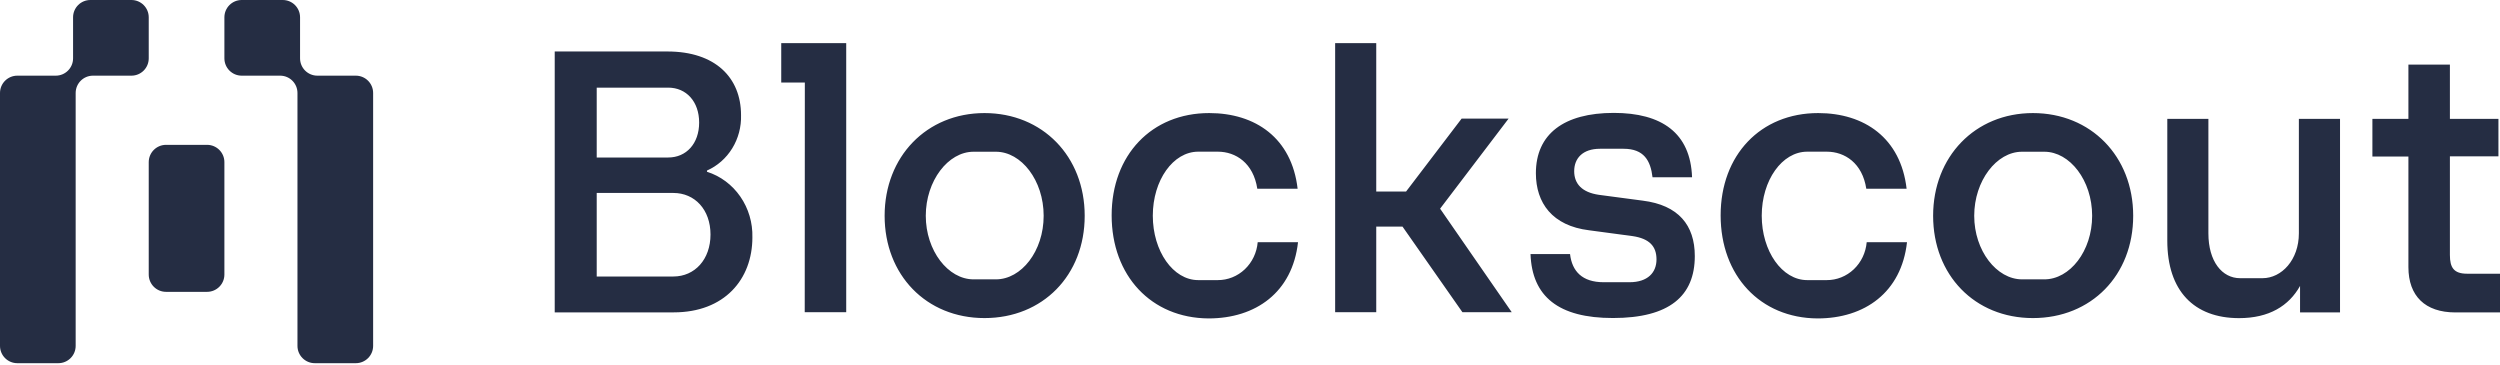
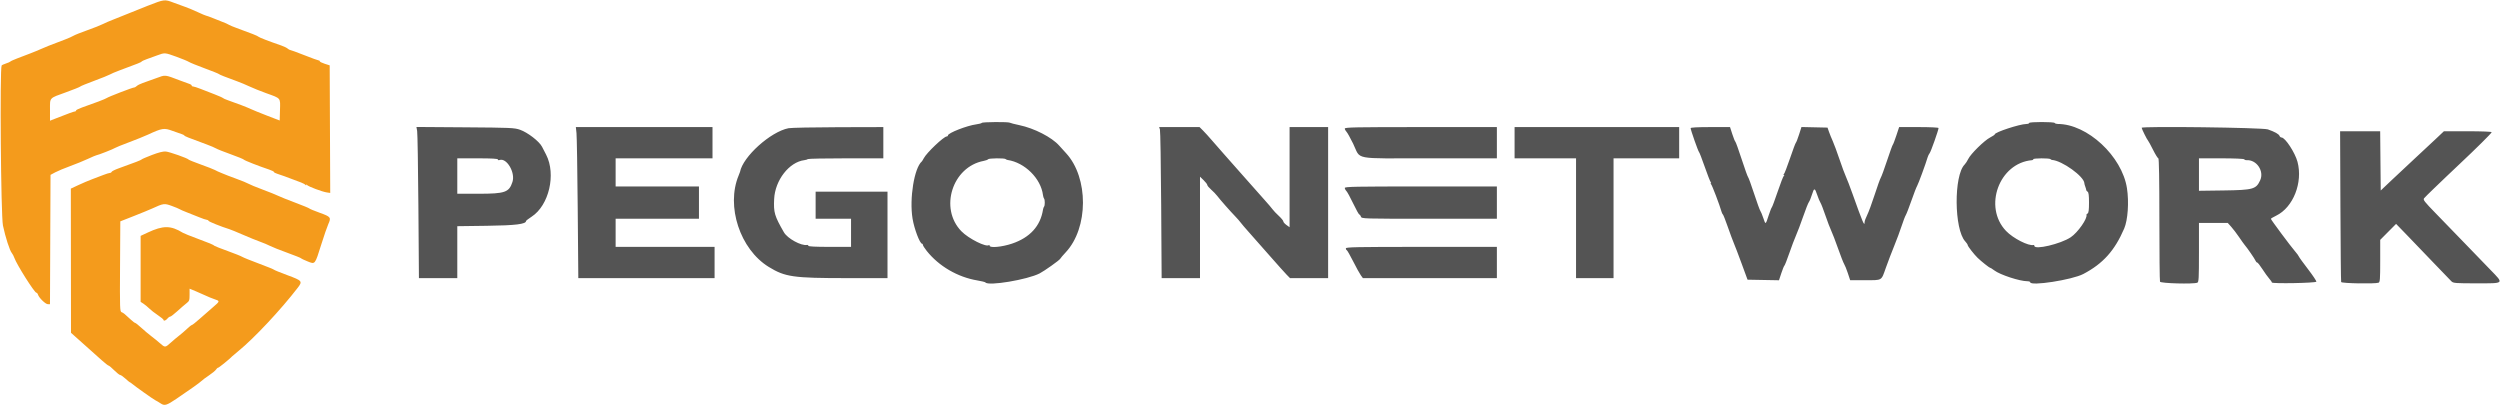
- <svg xmlns="http://www.w3.org/2000/svg" fill="none" height="73" viewBox="0 0 500 73" width="500">
-   <path clip-rule="evenodd" d="m26.284 0c1.913 0 3.463 1.55 3.463 3.463v8.207c0 1.913-1.55 3.463-3.463 3.463h-7.688c-1.913 0-3.463 1.55-3.463 3.463v50.578c0 1.913-1.55 3.463-3.463 3.463h-8.207c-1.913 0-3.463-1.55-3.463-3.463v-50.578c0-1.913 1.55-3.463 3.463-3.463h7.688c1.913 0 3.463-1.55 3.463-3.463v-8.207c0-1.913 1.55-3.463 3.463-3.463zm30.265 0c1.913 0 3.463 1.55 3.463 3.463v8.207c0 1.913 1.55 3.463 3.463 3.463h7.688c1.913 0 3.463 1.55 3.463 3.463v50.578c0 1.913-1.55 3.463-3.463 3.463h-8.207c-1.913 0-3.463-1.55-3.463-3.463v-50.578c0-1.913-1.55-3.463-3.463-3.463h-7.688c-1.913 0-3.463-1.55-3.463-3.463v-8.207c0-1.913 1.55-3.463 3.463-3.463zm-15.133 28.968c1.913 0 3.463 1.55 3.463 3.463v22.475c0 1.913-1.55 3.463-3.463 3.463h-8.207c-1.913 0-3.463-1.55-3.463-3.463v-22.475c0-1.913 1.55-3.463 3.463-3.463zm114.832-12.466h4.719l-.022 45.938h8.298v-53.809h-12.995zm-22.758-6.207h-22.546v52.179h23.798c10.143 0 15.735-6.602 15.735-14.998.077-2.921-.77-5.788-2.411-8.159s-3.984-4.115-6.67-4.964v-.244c2.077-.917 3.838-2.467 5.054-4.445 1.215-1.978 1.828-4.293 1.757-6.641 0-7.511-5.167-12.727-14.717-12.727zm6.34 14.218c0 4.215-2.583 6.987-6.184 6.987h-14.303v-13.973h14.303c3.601 0 6.184 2.771 6.184 6.987zm2.271 22.392c0 4.972-3.132 8.396-7.437 8.396h-15.321v-16.71h15.321c4.305 0 7.437 3.342 7.437 8.314zm34.824-3.749c0-11.819 8.388-20.541 19.974-20.541s20.04 8.64 20.04 20.541c0 11.901-8.376 20.459-20.04 20.459s-19.974-8.64-19.974-20.459zm17.782 12.716h4.473c5.089 0 9.551-5.624 9.551-12.716s-4.473-12.809-9.551-12.809h-4.473c-5.088 0-9.551 5.822-9.551 12.809s4.463 12.716 9.551 12.716zm47.126-33.257c-11.507 0-19.503 8.396-19.503 20.459s7.906 20.541 19.38 20.611c9.439 0 16.775-5.217 17.894-15.243h-8.064c-.176 2.076-1.095 4.006-2.573 5.41-1.479 1.404-3.41 2.178-5.411 2.17h-3.915c-5.01 0-9.08-5.776-9.08-12.879s4.07-12.809 9.08-12.809h3.915c3.601 0 7.123 2.282 7.906 7.418h8.063c-1.174-10.166-8.454-15.138-17.692-15.138zm25.196-13.985h8.22v29.682h5.961l11.116-14.591h9.394l-13.7 18.014 14.326 20.704h-9.863l-11.978-17.117h-5.256v17.117h-8.22zm46.981 42.188h-7.906c.302 8.477 5.592 12.797 16.495 12.786 11.273 0 16.361-4.402 16.361-12.39 0-6.195-3.288-10.189-10.411-11.085l-8.779-1.165c-3.366-.489-4.932-2.201-4.932-4.728 0-2.527 1.644-4.483 5.167-4.483h4.708c4.071 0 5.401 2.364 5.793 5.706h7.906c-.301-8.885-6.094-12.879-15.656-12.879-9.987 0-15.579 4.239-15.579 12.064 0 5.95 3.288 10.515 10.647 11.412l8.701 1.165c3.366.501 4.775 2.049 4.775 4.658 0 2.608-1.722 4.565-5.402 4.565h-5.178c-4.283 0-6.318-2.201-6.71-5.624zm30.117-7.744c0-12.064 7.985-20.459 19.504-20.459 9.237 0 16.518 4.972 17.692 15.138h-8.063c-.783-5.135-4.306-7.418-7.907-7.418h-3.914c-5.021 0-9.092 5.706-9.092 12.809s4.071 12.879 9.092 12.879h3.914c2.001.008 3.932-.766 5.411-2.17s2.397-3.335 2.574-5.41h8.063c-1.118 10.026-8.455 15.243-17.893 15.243-11.463-.07-19.381-8.547-19.381-20.611zm62.459-20.459c-11.586 0-19.962 8.722-19.962 20.541 0 11.819 8.286 20.459 19.962 20.459 11.675 0 20.052-8.559 20.052-20.459 0-11.901-8.466-20.541-20.052-20.541zm2.281 33.257h-4.451c-5.088 0-9.573-5.729-9.573-12.716s4.463-12.809 9.551-12.809h4.473c5.089 0 9.562 5.717 9.562 12.809s-4.473 12.716-9.562 12.716zm24.592-7.744v-24.36h8.22v22.905c0 5.624 2.74 8.966 6.341 8.966h4.473c3.836 0 7.281-3.668 7.281-8.966v-22.905h8.231v38.718h-7.996v-5.298c-2.237 3.994-6.185 6.439-12.213 6.439-9.013-.012-14.337-5.473-14.337-15.499zm48.223-16.826v22.125c0 5.787 3.355 9.048 9.371 9.059h8.947v-7.744h-6.576c-2.661 0-3.444-1.223-3.444-3.749v-19.726h9.707v-7.499h-9.707v-10.853h-8.298v10.853h-7.202v7.534z" fill="#252d43" fill-rule="evenodd" />
+ <svg xmlns="http://www.w3.org/2000/svg" id="svg" version="1.1" width="400" height="64.904" viewBox="0, 0, 400,64.904">
+   <g id="svgg">
+     <path id="path0" d="M23.667 0.910 C 22.429 1.393,20.967 1.979,20.417 2.213 C 19.867 2.448,18.892 2.839,18.250 3.082 C 17.608 3.326,16.801 3.672,16.456 3.852 C 16.111 4.032,14.995 4.474,13.976 4.834 C 12.958 5.195,11.965 5.591,11.770 5.714 C 11.576 5.838,10.967 6.109,10.417 6.317 C 7.898 7.271,7.205 7.544,6.583 7.830 C 6.217 7.999,5.429 8.323,4.833 8.551 C 4.237 8.778,3.300 9.137,2.750 9.347 C 2.200 9.557,1.712 9.779,1.667 9.840 C 1.621 9.902,1.303 10.043,0.961 10.155 C 0.618 10.266,0.305 10.411,0.265 10.475 C -0.046 10.979,0.144 34.527,0.472 36.083 C 0.871 37.972,1.555 40.094,1.893 40.486 C 2.017 40.631,2.198 40.975,2.293 41.250 C 2.661 42.311,5.517 46.833,5.818 46.833 C 5.906 46.833,6.021 46.969,6.073 47.136 C 6.238 47.654,7.278 48.667,7.646 48.667 L 7.997 48.667 8.040 38.322 L 8.083 27.978 8.833 27.575 C 9.246 27.354,10.319 26.906,11.219 26.579 C 12.119 26.253,13.409 25.727,14.086 25.410 C 14.764 25.093,15.378 24.833,15.451 24.833 C 15.650 24.831,18.225 23.819,18.417 23.666 C 18.508 23.593,19.497 23.192,20.614 22.775 C 21.731 22.358,23.118 21.798,23.697 21.530 C 25.944 20.492,26.265 20.443,27.584 20.933 C 28.225 21.172,28.900 21.409,29.083 21.460 C 29.267 21.512,29.458 21.615,29.508 21.690 C 29.592 21.817,29.985 21.973,33.081 23.115 C 33.721 23.351,34.396 23.639,34.581 23.755 C 34.766 23.871,35.817 24.289,36.917 24.682 C 38.017 25.076,38.961 25.462,39.014 25.540 C 39.109 25.677,41.437 26.591,43.042 27.122 C 43.477 27.266,43.833 27.444,43.833 27.517 C 43.833 27.591,44.077 27.723,44.375 27.810 C 44.846 27.948,45.692 28.257,48.167 29.195 C 48.487 29.317,48.805 29.492,48.872 29.583 C 48.954 29.694,48.997 29.694,49.000 29.583 C 49.003 29.487,49.056 29.494,49.128 29.600 C 49.279 29.827,51.554 30.683,52.293 30.791 L 52.836 30.870 52.793 20.663 L 52.750 10.457 51.958 10.204 C 51.523 10.065,51.167 9.887,51.167 9.809 C 51.167 9.731,51.088 9.667,50.991 9.667 C 50.894 9.667,49.864 9.292,48.701 8.833 C 47.538 8.375,46.517 8.000,46.431 8.000 C 46.346 8.000,46.158 7.895,46.013 7.767 C 45.868 7.639,45.413 7.419,45.000 7.278 C 43.091 6.626,41.425 5.983,41.341 5.867 C 41.258 5.750,40.217 5.336,37.833 4.472 C 37.329 4.290,36.804 4.071,36.667 3.986 C 36.529 3.901,36.304 3.787,36.167 3.734 C 35.714 3.557,35.264 3.378,34.167 2.936 C 33.571 2.696,33.029 2.499,32.962 2.500 C 32.895 2.500,32.295 2.246,31.629 1.935 C 30.962 1.624,30.079 1.255,29.667 1.114 C 29.254 0.973,28.409 0.665,27.788 0.429 C 26.331 -0.125,26.316 -0.123,23.667 0.910 M28.233 9.081 C 29.116 9.401,30.007 9.769,30.211 9.899 C 30.416 10.029,31.558 10.494,32.750 10.934 C 33.942 11.373,34.954 11.779,35.000 11.835 C 35.083 11.936,36.106 12.344,37.958 13.013 C 38.485 13.203,39.367 13.572,39.917 13.833 C 40.467 14.093,41.680 14.581,42.612 14.917 C 44.983 15.771,44.855 15.613,44.798 17.601 L 44.750 19.281 42.750 18.511 C 41.650 18.087,40.487 17.614,40.167 17.461 C 39.572 17.177,37.851 16.515,36.500 16.052 C 36.087 15.910,35.712 15.744,35.667 15.684 C 35.621 15.623,35.021 15.356,34.333 15.091 C 33.646 14.825,32.639 14.434,32.096 14.221 C 31.553 14.008,31.010 13.833,30.888 13.833 C 30.766 13.833,30.667 13.767,30.667 13.686 C 30.667 13.605,30.535 13.499,30.375 13.450 C 30.215 13.401,29.558 13.162,28.917 12.919 C 26.261 11.914,26.541 11.943,24.981 12.512 C 24.212 12.793,23.252 13.137,22.847 13.277 C 22.442 13.417,22.005 13.637,21.877 13.766 C 21.748 13.895,21.557 14.000,21.452 14.000 C 21.205 14.000,17.308 15.502,17.065 15.691 C 16.888 15.829,15.150 16.494,13.125 17.197 C 12.598 17.381,12.167 17.599,12.167 17.682 C 12.167 17.765,12.086 17.833,11.987 17.833 C 11.822 17.833,10.889 18.175,8.792 19.002 L 8.000 19.315 8.000 17.595 C 8.000 15.546,7.806 15.759,10.581 14.757 C 11.771 14.328,12.784 13.920,12.831 13.851 C 12.878 13.782,13.892 13.366,15.083 12.926 C 16.275 12.485,17.401 12.032,17.586 11.918 C 17.770 11.804,18.445 11.516,19.086 11.278 C 22.165 10.136,22.584 9.968,22.664 9.849 C 22.711 9.778,23.087 9.601,23.500 9.457 C 23.912 9.312,24.662 9.040,25.167 8.853 C 26.369 8.406,26.367 8.406,28.233 9.081 M24.333 24.788 C 23.462 25.120,22.712 25.444,22.667 25.508 C 22.589 25.616,21.646 25.982,19.003 26.929 C 18.409 27.142,17.896 27.395,17.864 27.492 C 17.832 27.588,17.709 27.667,17.592 27.667 C 17.474 27.667,17.012 27.810,16.564 27.984 C 16.116 28.159,15.300 28.469,14.750 28.674 C 14.200 28.878,13.206 29.301,12.542 29.612 L 11.333 30.179 11.346 41.715 L 11.360 53.250 13.323 55.000 C 14.403 55.962,15.725 57.144,16.261 57.625 C 16.797 58.106,17.301 58.500,17.381 58.500 C 17.461 58.500,17.864 58.837,18.276 59.250 C 18.689 59.663,19.118 60.000,19.231 60.000 C 19.343 60.000,19.721 60.262,20.072 60.583 C 20.422 60.904,20.740 61.167,20.778 61.167 C 20.816 61.167,20.938 61.244,21.049 61.338 C 21.586 61.797,24.467 63.844,24.833 64.028 C 25.063 64.144,25.459 64.379,25.715 64.552 C 26.322 64.962,26.669 64.861,28.181 63.839 C 30.494 62.275,31.953 61.237,32.236 60.955 C 32.391 60.800,32.933 60.397,33.440 60.060 C 33.948 59.723,34.449 59.310,34.555 59.141 C 34.661 58.972,34.817 58.833,34.902 58.833 C 35.031 58.833,36.894 57.319,37.167 56.992 C 37.212 56.937,37.662 56.558,38.167 56.149 C 40.628 54.153,44.958 49.532,47.636 46.044 C 48.437 45.001,48.360 44.906,46.000 44.035 C 44.854 43.612,43.879 43.215,43.833 43.152 C 43.788 43.090,42.700 42.648,41.417 42.171 C 40.133 41.694,38.933 41.208,38.750 41.092 C 38.567 40.976,37.517 40.555,36.417 40.158 C 35.317 39.760,34.379 39.393,34.333 39.342 C 34.182 39.174,33.441 38.862,31.500 38.149 C 30.446 37.762,29.433 37.353,29.250 37.240 C 27.321 36.057,26.103 36.051,23.625 37.213 L 22.500 37.740 22.500 43.018 L 22.500 48.295 22.958 48.594 C 23.210 48.759,23.628 49.105,23.887 49.362 C 24.145 49.620,24.764 50.101,25.262 50.432 C 25.759 50.762,26.167 51.100,26.167 51.183 C 26.167 51.419,26.561 51.280,26.801 50.958 C 26.921 50.798,27.108 50.666,27.218 50.666 C 27.327 50.665,27.846 50.271,28.370 49.791 C 28.895 49.310,29.551 48.742,29.829 48.529 C 30.289 48.175,30.333 48.055,30.333 47.166 L 30.333 46.190 31.292 46.585 C 31.819 46.802,32.550 47.124,32.917 47.302 C 33.283 47.479,33.883 47.724,34.250 47.846 C 35.226 48.171,35.226 48.170,34.062 49.167 C 33.472 49.671,32.507 50.515,31.916 51.042 C 31.325 51.569,30.780 52.000,30.704 52.000 C 30.629 52.000,30.270 52.281,29.908 52.625 C 29.545 52.969,28.986 53.450,28.666 53.694 C 28.345 53.937,27.746 54.442,27.333 54.814 C 26.421 55.637,26.413 55.637,25.583 54.906 C 25.217 54.583,24.595 54.078,24.203 53.784 C 23.810 53.490,23.100 52.894,22.626 52.458 C 22.151 52.023,21.703 51.667,21.630 51.667 C 21.557 51.667,21.254 51.440,20.957 51.164 C 19.918 50.196,19.748 50.058,19.457 49.951 C 19.182 49.849,19.166 49.386,19.207 42.630 L 19.250 35.417 21.417 34.565 C 22.608 34.096,23.921 33.558,24.333 33.369 C 26.163 32.528,26.284 32.512,27.468 32.941 C 28.063 33.157,28.632 33.393,28.733 33.466 C 28.834 33.539,29.367 33.770,29.917 33.981 C 30.467 34.191,31.353 34.544,31.886 34.765 C 32.419 34.986,32.957 35.167,33.080 35.167 C 33.204 35.167,33.331 35.239,33.361 35.328 C 33.409 35.469,35.409 36.272,36.686 36.664 C 36.926 36.737,37.901 37.137,38.853 37.551 C 39.805 37.966,41.033 38.466,41.583 38.662 C 42.133 38.858,42.859 39.163,43.196 39.340 C 43.532 39.517,44.770 40.010,45.946 40.435 C 47.121 40.861,48.121 41.260,48.167 41.323 C 48.212 41.386,48.684 41.611,49.215 41.824 C 50.438 42.314,50.376 42.391,51.410 39.096 C 51.844 37.714,52.346 36.259,52.526 35.863 C 53.012 34.791,52.933 34.685,51.170 34.049 C 50.301 33.736,49.551 33.426,49.504 33.361 C 49.456 33.296,48.442 32.877,47.250 32.431 C 46.058 31.985,44.821 31.489,44.500 31.328 C 44.179 31.168,43.054 30.715,42.000 30.323 C 40.946 29.930,39.933 29.513,39.749 29.395 C 39.565 29.278,38.690 28.919,37.804 28.599 C 36.919 28.278,35.906 27.888,35.555 27.731 C 35.204 27.575,34.879 27.437,34.833 27.426 C 34.787 27.414,34.584 27.312,34.380 27.199 C 34.177 27.086,33.166 26.691,32.135 26.322 C 31.103 25.952,30.220 25.596,30.171 25.529 C 30.014 25.313,27.131 24.296,26.516 24.240 C 26.122 24.203,25.374 24.391,24.333 24.788 " stroke="none" fill="#f49b1c" fill-rule="evenodd" />
+     <path id="path1" d="M157.086 19.663 C 157.043 19.732,156.640 19.838,156.191 19.898 C 154.703 20.095,151.667 21.285,151.667 21.670 C 151.667 21.760,151.581 21.833,151.475 21.833 C 151.004 21.833,148.256 24.444,147.806 25.318 C 147.684 25.556,147.541 25.787,147.488 25.833 C 146.276 26.885,145.486 31.758,146.006 34.968 C 146.276 36.627,147.179 39.000,147.541 39.000 C 147.610 39.000,147.667 39.086,147.667 39.191 C 147.667 39.296,147.942 39.728,148.278 40.150 C 150.224 42.591,153.232 44.345,156.372 44.869 C 157.038 44.980,157.622 45.124,157.669 45.190 C 158.108 45.800,164.394 44.751,166.347 43.743 C 167.104 43.352,169.488 41.658,169.625 41.415 C 169.697 41.285,170.093 40.820,170.506 40.381 C 174.172 36.478,174.201 28.438,170.563 24.500 C 170.181 24.087,169.693 23.549,169.476 23.304 C 168.297 21.966,165.476 20.517,163.083 20.020 C 162.350 19.868,161.670 19.693,161.573 19.631 C 161.330 19.477,157.183 19.506,157.086 19.663 M324.667 19.678 C 324.667 19.764,324.460 19.836,324.208 19.839 C 323.141 19.853,319.167 21.156,319.167 21.493 C 319.167 21.559,318.829 21.788,318.417 22.000 C 317.496 22.473,315.301 24.630,314.918 25.438 C 314.763 25.763,314.504 26.163,314.342 26.325 C 312.589 28.077,312.656 36.699,314.437 38.621 C 314.655 38.856,314.833 39.124,314.833 39.216 C 314.833 39.397,315.856 40.711,316.421 41.256 C 317.018 41.831,318.278 42.833,318.403 42.833 C 318.469 42.833,318.775 43.026,319.085 43.262 C 320.004 43.964,323.141 44.993,324.375 44.998 C 324.627 44.999,324.833 45.070,324.833 45.156 C 324.833 45.818,331.545 44.777,333.334 43.837 C 336.477 42.186,338.345 40.110,339.867 36.576 C 340.459 35.204,340.657 32.330,340.314 30.115 C 339.520 24.984,333.968 19.833,329.233 19.833 C 329.024 19.833,328.810 19.764,328.757 19.678 C 328.631 19.475,324.667 19.475,324.667 19.678 M66.743 20.949 C 66.807 21.298,66.897 26.740,66.943 33.042 L 67.028 44.500 70.097 44.500 L 73.167 44.500 73.167 40.345 L 73.167 36.190 77.875 36.128 C 82.489 36.067,84.162 35.863,84.168 35.359 C 84.169 35.299,84.572 34.987,85.065 34.667 C 87.835 32.862,88.999 27.899,87.387 24.762 C 87.148 24.297,86.848 23.716,86.720 23.470 C 86.270 22.606,84.428 21.188,83.197 20.758 C 82.315 20.450,81.718 20.424,74.439 20.371 L 66.628 20.315 66.743 20.949 M92.238 21.292 C 92.295 21.819,92.383 27.256,92.435 33.375 L 92.530 44.500 103.432 44.500 L 114.333 44.500 114.333 42.000 L 114.333 39.500 106.417 39.500 L 98.500 39.500 98.500 37.250 L 98.500 35.000 105.167 35.000 L 111.833 35.000 111.833 32.417 L 111.833 29.833 105.167 29.833 L 98.500 29.833 98.500 27.583 L 98.500 25.333 106.250 25.333 L 114.000 25.333 114.000 22.833 L 114.000 20.333 103.068 20.333 L 92.136 20.333 92.238 21.292 M126.167 20.514 C 123.302 21.066,118.860 25.063,118.404 27.500 C 118.396 27.546,118.295 27.808,118.180 28.083 C 116.135 32.991,118.410 39.894,123.000 42.708 C 125.627 44.319,126.895 44.500,135.537 44.500 L 142.000 44.500 142.000 37.583 L 142.000 30.667 136.250 30.667 L 130.500 30.667 130.500 32.833 L 130.500 35.000 133.333 35.000 L 136.167 35.000 136.167 37.250 L 136.167 39.500 132.750 39.500 C 130.488 39.500,129.333 39.441,129.333 39.326 C 129.333 39.230,129.240 39.169,129.125 39.191 C 128.191 39.364,125.997 38.162,125.423 37.163 C 123.916 34.537,123.760 34.006,123.863 31.850 C 124.008 28.829,126.265 25.925,128.702 25.624 C 128.951 25.593,129.207 25.515,129.271 25.451 C 129.336 25.386,132.076 25.333,135.361 25.333 L 141.333 25.333 141.333 22.833 L 141.333 20.333 134.125 20.352 C 130.160 20.362,126.579 20.435,126.167 20.514 M185.588 20.708 C 185.658 20.915,185.749 26.352,185.789 32.792 L 185.862 44.500 188.931 44.500 L 192.000 44.500 192.000 36.384 L 192.000 28.268 192.583 28.833 C 192.904 29.144,193.167 29.489,193.167 29.599 C 193.167 29.709,193.448 30.044,193.792 30.345 C 194.135 30.645,194.572 31.099,194.761 31.353 C 195.172 31.904,196.846 33.804,197.667 34.649 C 197.987 34.980,198.362 35.409,198.500 35.603 C 198.637 35.797,199.246 36.510,199.853 37.186 C 200.459 37.863,201.941 39.542,203.146 40.917 C 204.352 42.292,205.577 43.660,205.870 43.958 L 206.403 44.500 209.451 44.500 L 212.500 44.500 212.500 32.417 L 212.500 20.333 209.417 20.333 L 206.333 20.333 206.333 28.345 L 206.333 36.356 205.833 36.000 C 205.558 35.804,205.333 35.546,205.333 35.427 C 205.333 35.307,205.005 34.906,204.603 34.536 C 204.202 34.166,203.760 33.702,203.623 33.506 C 203.485 33.309,202.920 32.646,202.367 32.032 C 201.814 31.419,200.337 29.754,199.086 28.333 C 197.834 26.912,196.375 25.262,195.844 24.667 C 195.313 24.071,194.459 23.096,193.947 22.500 C 193.435 21.904,192.771 21.173,192.472 20.875 L 191.928 20.333 188.695 20.333 L 185.461 20.333 185.588 20.708 M215.167 20.571 C 215.167 20.702,215.286 20.928,215.431 21.074 C 215.576 21.219,216.058 22.079,216.500 22.984 C 217.802 25.647,216.174 25.333,228.704 25.333 L 239.500 25.333 239.500 22.833 L 239.500 20.333 227.333 20.333 C 216.900 20.333,215.167 20.367,215.167 20.571 M242.333 22.833 L 242.333 25.333 247.250 25.333 L 252.167 25.333 252.167 34.917 L 252.167 44.500 255.167 44.500 L 258.167 44.500 258.167 34.917 L 258.167 25.333 263.417 25.333 L 268.667 25.333 268.667 22.833 L 268.667 20.333 255.500 20.333 L 242.333 20.333 242.333 22.833 M270.500 20.503 C 270.500 20.779,271.717 24.243,271.846 24.333 C 271.911 24.379,272.317 25.429,272.749 26.667 C 273.180 27.904,273.610 29.010,273.704 29.125 C 273.798 29.240,273.809 29.334,273.729 29.336 C 273.649 29.337,273.664 29.394,273.762 29.461 C 273.911 29.563,275.146 32.803,275.460 33.917 C 275.512 34.100,275.608 34.287,275.673 34.333 C 275.738 34.379,276.092 35.279,276.459 36.333 C 276.826 37.387,277.258 38.550,277.418 38.917 C 277.579 39.283,278.137 40.746,278.658 42.167 L 279.606 44.750 282.121 44.796 L 284.637 44.842 285.010 43.713 C 285.215 43.092,285.438 42.546,285.506 42.500 C 285.574 42.454,285.928 41.552,286.293 40.495 C 286.658 39.438,287.141 38.163,287.366 37.662 C 287.592 37.160,288.101 35.813,288.498 34.667 C 288.895 33.521,289.310 32.471,289.421 32.333 C 289.531 32.196,289.754 31.654,289.916 31.129 C 290.259 30.016,290.372 30.027,290.763 31.210 C 290.921 31.690,291.148 32.233,291.266 32.417 C 291.385 32.600,291.746 33.527,292.068 34.476 C 292.391 35.426,292.805 36.513,292.988 36.893 C 293.172 37.273,293.666 38.558,294.086 39.750 C 294.506 40.942,294.947 42.067,295.066 42.250 C 295.185 42.433,295.450 43.090,295.655 43.708 L 296.027 44.833 298.389 44.831 C 301.230 44.828,300.980 44.977,301.741 42.833 C 302.083 41.871,302.685 40.296,303.079 39.333 C 303.474 38.371,304.004 36.946,304.257 36.167 C 304.511 35.387,304.812 34.600,304.927 34.417 C 305.042 34.233,305.450 33.183,305.833 32.083 C 306.217 30.983,306.624 29.933,306.738 29.750 C 306.929 29.442,308.148 26.122,308.421 25.167 C 308.486 24.938,308.633 24.637,308.748 24.500 C 308.945 24.263,310.167 20.806,310.167 20.484 C 310.167 20.399,308.786 20.333,307.014 20.333 L 303.861 20.333 303.406 21.708 C 303.155 22.465,302.903 23.121,302.844 23.167 C 302.786 23.212,302.378 24.337,301.939 25.667 C 301.499 26.996,301.045 28.233,300.931 28.417 C 300.817 28.600,300.371 29.840,299.941 31.172 C 299.510 32.504,298.972 33.961,298.746 34.409 C 298.519 34.857,298.333 35.373,298.333 35.556 C 298.333 36.304,298.047 35.632,296.427 31.083 C 296.002 29.892,295.513 28.617,295.340 28.250 C 295.168 27.883,294.709 26.646,294.322 25.500 C 293.935 24.354,293.449 23.042,293.243 22.583 C 293.036 22.125,292.763 21.450,292.635 21.083 L 292.403 20.417 290.319 20.370 L 288.235 20.324 287.846 21.537 C 287.632 22.204,287.404 22.787,287.340 22.833 C 287.275 22.879,286.854 24.004,286.403 25.333 C 285.953 26.662,285.509 27.805,285.417 27.872 C 285.306 27.954,285.306 27.997,285.417 28.000 C 285.526 28.003,285.525 28.047,285.414 28.128 C 285.321 28.195,284.876 29.337,284.426 30.667 C 283.975 31.996,283.556 33.121,283.495 33.167 C 283.433 33.212,283.212 33.775,283.002 34.417 C 282.486 36.002,282.502 35.993,282.131 34.892 C 281.951 34.355,281.733 33.833,281.649 33.730 C 281.564 33.627,281.117 32.392,280.656 30.985 C 280.195 29.578,279.762 28.387,279.694 28.338 C 279.626 28.290,279.168 27.012,278.675 25.500 C 278.182 23.988,277.723 22.712,277.655 22.666 C 277.587 22.621,277.368 22.077,277.168 21.458 L 276.804 20.333 273.652 20.333 C 271.629 20.333,270.500 20.394,270.500 20.503 M342.667 20.448 C 342.667 20.617,343.548 22.391,343.686 22.500 C 343.744 22.546,344.102 23.202,344.481 23.958 C 344.860 24.715,345.245 25.333,345.335 25.333 C 345.442 25.333,345.500 28.763,345.500 35.070 C 345.500 40.425,345.546 44.925,345.601 45.070 C 345.705 45.341,350.917 45.483,351.570 45.232 C 351.802 45.143,351.833 44.560,351.833 40.399 L 351.833 35.667 354.136 35.667 L 356.439 35.667 357.000 36.292 C 357.308 36.635,357.869 37.371,358.245 37.927 C 358.621 38.483,359.022 39.045,359.137 39.177 C 359.559 39.661,360.774 41.425,360.880 41.708 C 360.940 41.869,361.060 42.000,361.146 42.000 C 361.233 42.000,361.604 42.469,361.972 43.042 C 362.340 43.615,362.834 44.301,363.070 44.568 C 363.307 44.834,363.500 45.117,363.500 45.196 C 363.500 45.417,370.543 45.289,370.617 45.067 C 370.650 44.966,370.049 44.066,369.282 43.067 C 368.514 42.068,367.855 41.157,367.818 41.043 C 367.781 40.929,367.505 40.554,367.206 40.210 C 366.497 39.394,363.331 35.139,363.340 35.013 C 363.343 34.960,363.731 34.729,364.202 34.500 C 366.915 33.178,368.484 29.209,367.602 25.897 C 367.208 24.417,365.623 22.000,365.047 22.000 C 364.924 22.000,364.779 21.885,364.725 21.744 C 364.612 21.449,363.969 21.091,362.858 20.703 C 362.019 20.411,342.667 20.166,342.667 20.448 M374.466 32.958 C 374.492 39.535,374.546 45.010,374.585 45.125 C 374.660 45.345,380.026 45.441,380.570 45.232 C 380.798 45.145,380.833 44.680,380.833 41.755 L 380.833 38.379 382.104 37.100 L 383.374 35.822 385.146 37.650 C 386.120 38.655,388.042 40.656,389.417 42.096 C 390.792 43.536,392.062 44.854,392.240 45.024 C 392.535 45.306,392.887 45.333,396.281 45.333 C 400.758 45.333,400.660 45.432,398.458 43.162 C 397.610 42.289,395.761 40.376,394.349 38.912 C 392.936 37.448,390.847 35.292,389.706 34.121 C 387.877 32.243,387.659 31.960,387.858 31.719 C 387.982 31.569,388.638 30.914,389.317 30.265 C 389.995 29.615,390.933 28.716,391.400 28.267 C 391.868 27.818,392.813 26.923,393.500 26.278 C 396.174 23.770,398.667 21.297,398.667 21.152 C 398.667 21.065,397.038 21.000,394.847 21.000 L 391.027 21.000 389.638 22.311 C 388.875 23.032,387.406 24.401,386.375 25.353 C 385.344 26.305,383.694 27.848,382.708 28.783 L 380.917 30.482 380.872 25.741 L 380.828 21.000 377.622 21.000 L 374.417 21.000 374.466 32.958 M79.667 25.518 C 79.667 25.619,79.773 25.661,79.904 25.611 C 81.042 25.175,82.488 27.595,81.994 29.108 C 81.449 30.776,80.806 31.000,76.572 31.000 L 73.167 31.000 73.167 28.167 L 73.167 25.333 76.417 25.333 C 78.682 25.333,79.667 25.389,79.667 25.518 M160.894 25.449 C 160.957 25.513,161.101 25.579,161.213 25.595 C 163.960 25.999,166.542 28.556,166.875 31.202 C 166.906 31.451,166.985 31.707,167.049 31.771 C 167.201 31.923,167.202 32.909,167.051 33.060 C 166.988 33.123,166.911 33.335,166.882 33.530 C 166.481 36.158,164.789 38.016,161.919 38.982 C 160.301 39.526,158.333 39.704,158.333 39.306 C 158.333 39.199,158.289 39.155,158.236 39.209 C 157.830 39.614,154.976 38.186,153.820 36.999 C 150.256 33.338,152.370 26.686,157.397 25.743 C 157.731 25.680,158.045 25.562,158.095 25.481 C 158.202 25.308,160.723 25.279,160.894 25.449 M328.069 25.458 C 328.138 25.527,328.244 25.586,328.306 25.590 C 329.932 25.689,333.500 28.264,333.500 29.339 C 333.500 29.416,333.566 29.652,333.647 29.864 C 333.727 30.076,333.796 30.317,333.799 30.398 C 333.802 30.479,333.903 30.607,334.024 30.681 C 334.180 30.778,334.242 31.276,334.242 32.417 C 334.242 33.558,334.180 34.056,334.024 34.152 C 333.903 34.226,333.817 34.316,333.831 34.352 C 334.055 34.911,332.448 37.214,331.307 37.969 C 329.685 39.042,325.500 40.025,325.500 39.333 C 325.500 39.242,325.444 39.181,325.375 39.198 C 324.579 39.401,322.096 38.135,320.966 36.951 C 317.286 33.096,319.867 26.071,325.125 25.629 C 325.240 25.619,325.333 25.549,325.333 25.472 C 325.333 25.300,327.898 25.287,328.069 25.458 M359.077 25.489 C 359.130 25.575,359.303 25.638,359.462 25.628 C 361.058 25.531,362.301 27.379,361.627 28.848 C 360.973 30.275,360.503 30.406,355.792 30.472 L 351.833 30.526 351.833 27.930 L 351.833 25.333 355.407 25.333 C 357.447 25.333,359.022 25.400,359.077 25.489 M215.167 30.071 C 215.167 30.202,215.283 30.426,215.425 30.568 C 215.568 30.711,216.061 31.616,216.522 32.580 C 216.982 33.544,217.423 34.333,217.502 34.333 C 217.580 34.333,217.692 34.483,217.750 34.667 C 217.854 34.995,218.002 35.000,228.678 35.000 L 239.500 35.000 239.500 32.417 L 239.500 29.833 227.333 29.833 C 216.900 29.833,215.167 29.867,215.167 30.071 M215.333 39.736 C 215.333 39.866,215.400 39.997,215.482 40.028 C 215.563 40.058,216.028 40.871,216.514 41.833 C 216.999 42.796,217.547 43.790,217.730 44.042 L 218.063 44.500 228.781 44.500 L 239.500 44.500 239.500 42.000 L 239.500 39.500 227.417 39.500 C 217.103 39.500,215.333 39.535,215.333 39.736 " stroke="none" fill="#545454" fill-rule="evenodd" />
+     <path id="path2" d="" stroke="none" fill="#f87838" fill-rule="evenodd" />
+     <path id="path3" d="" stroke="none" fill="#807838" fill-rule="evenodd" />
+     <path id="path4" d="" stroke="none" fill="#547c38" fill-rule="evenodd" />
+   </g>
</svg>
